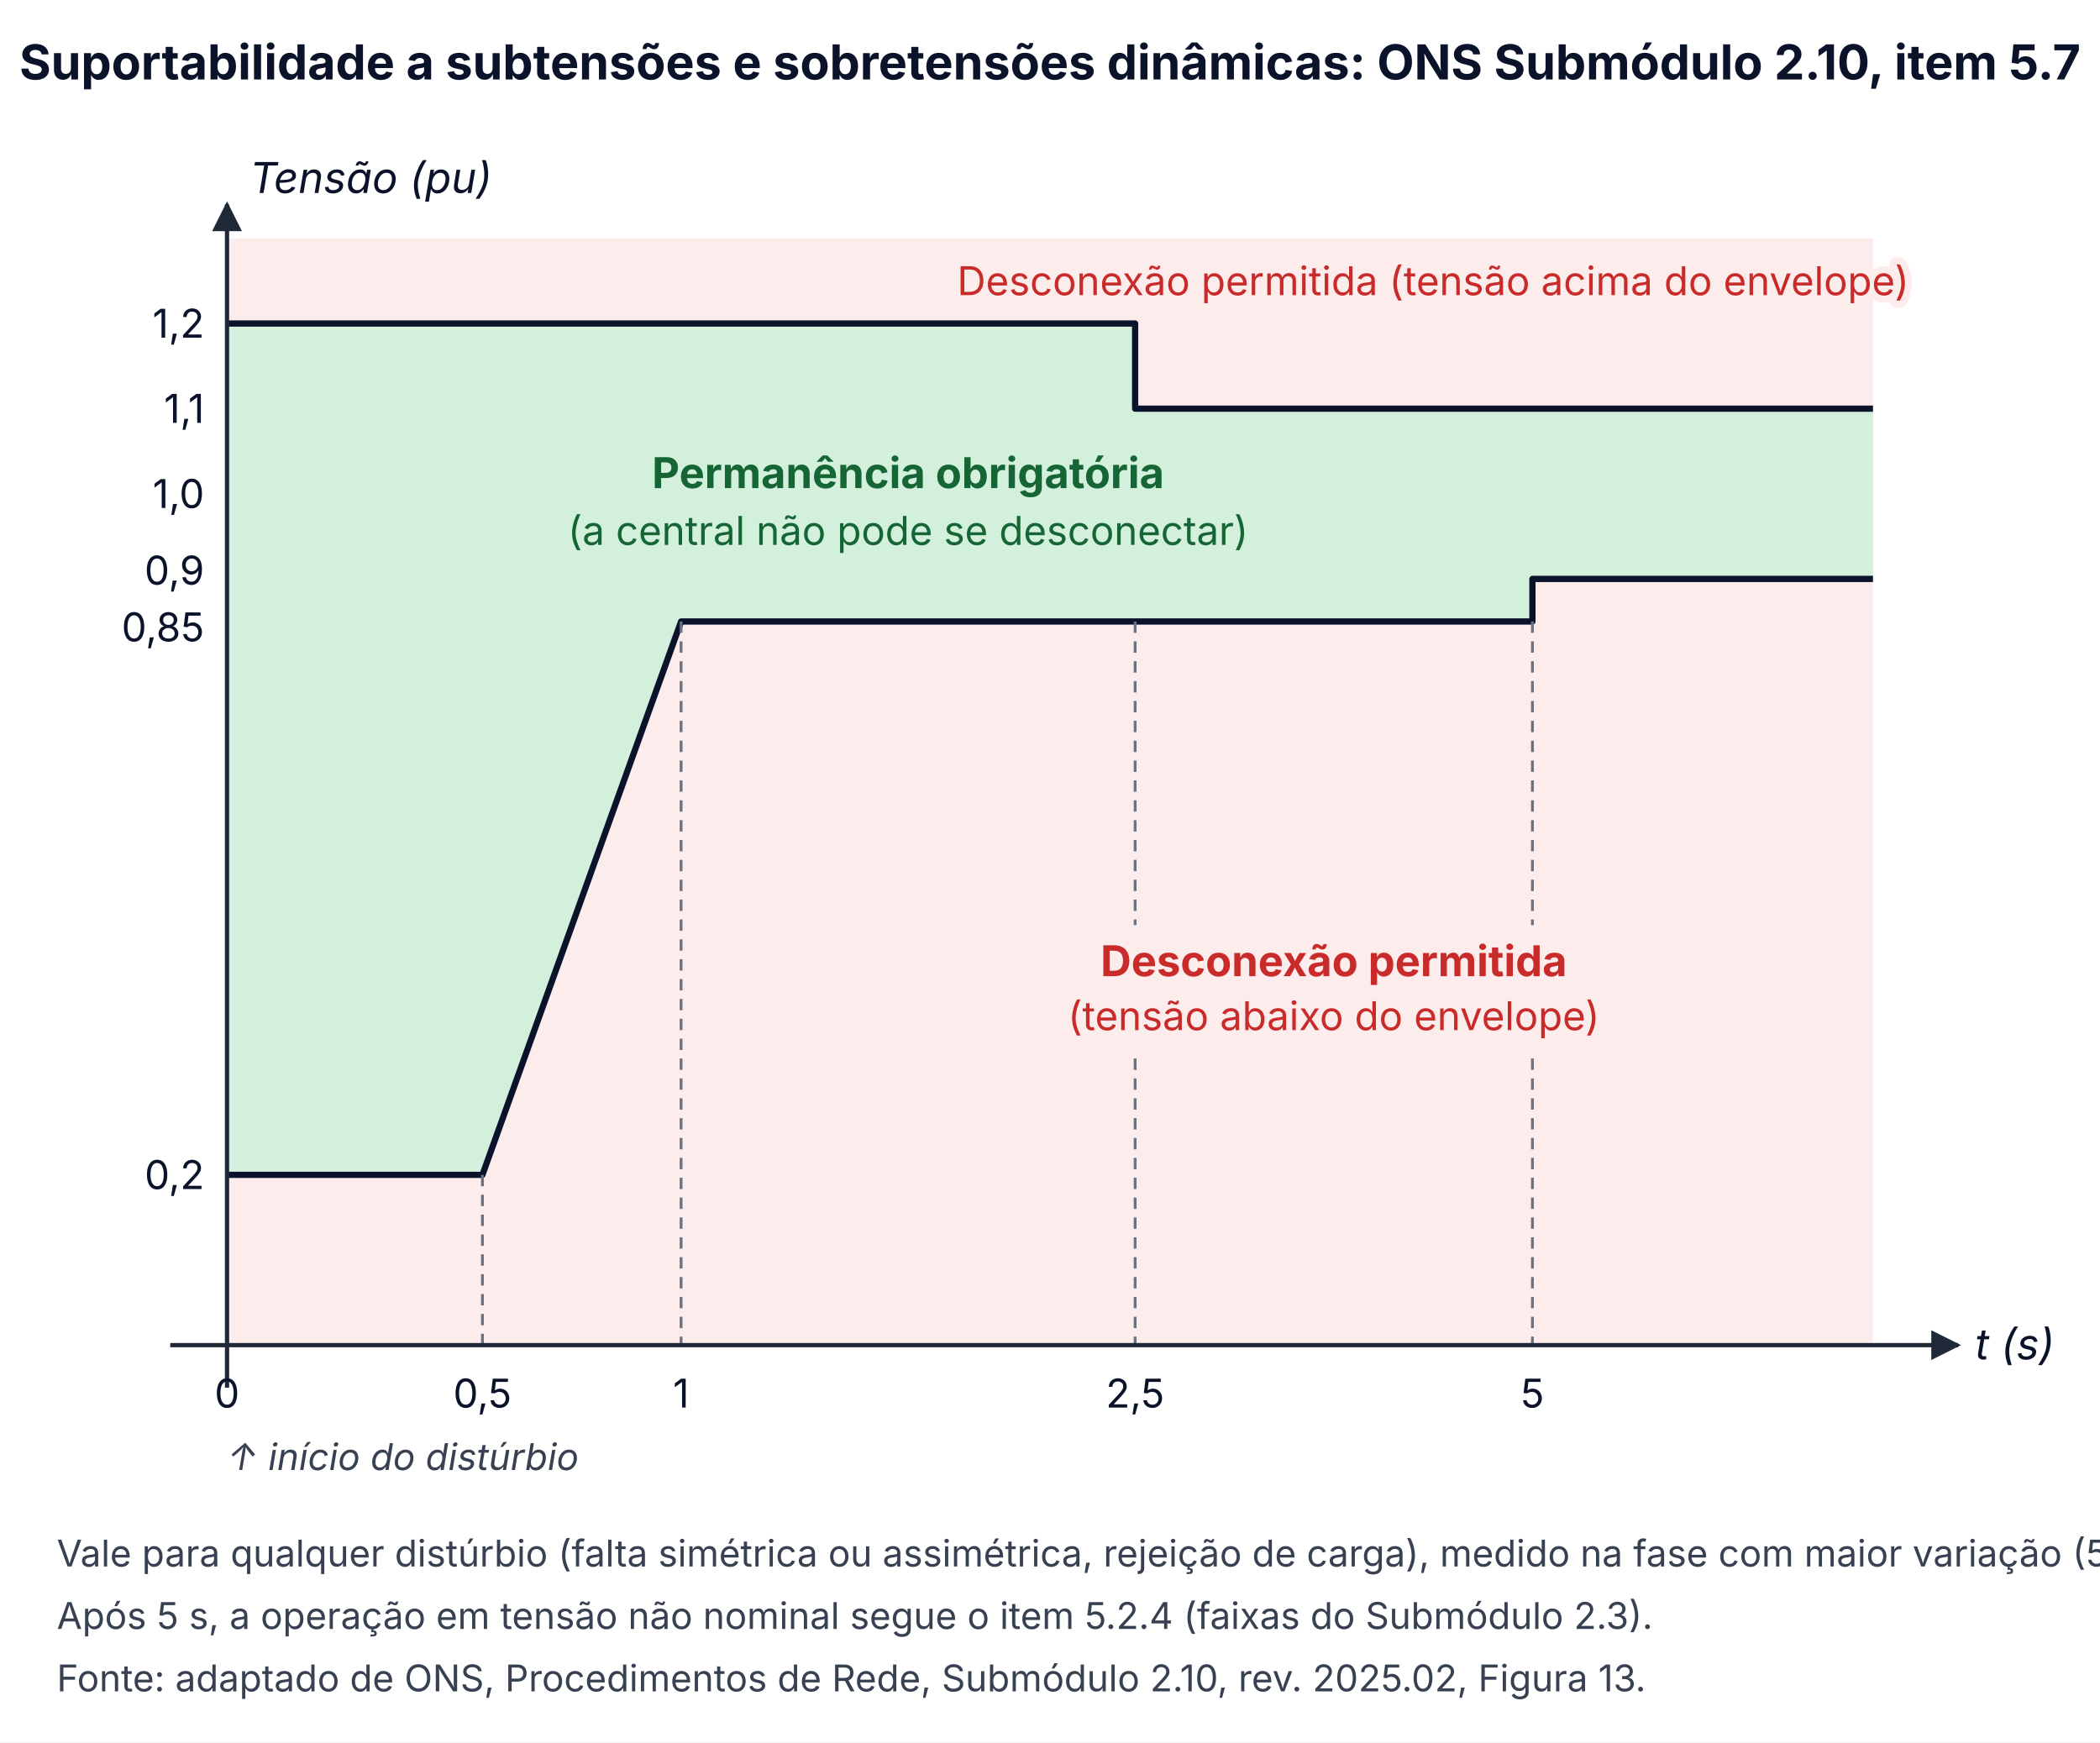
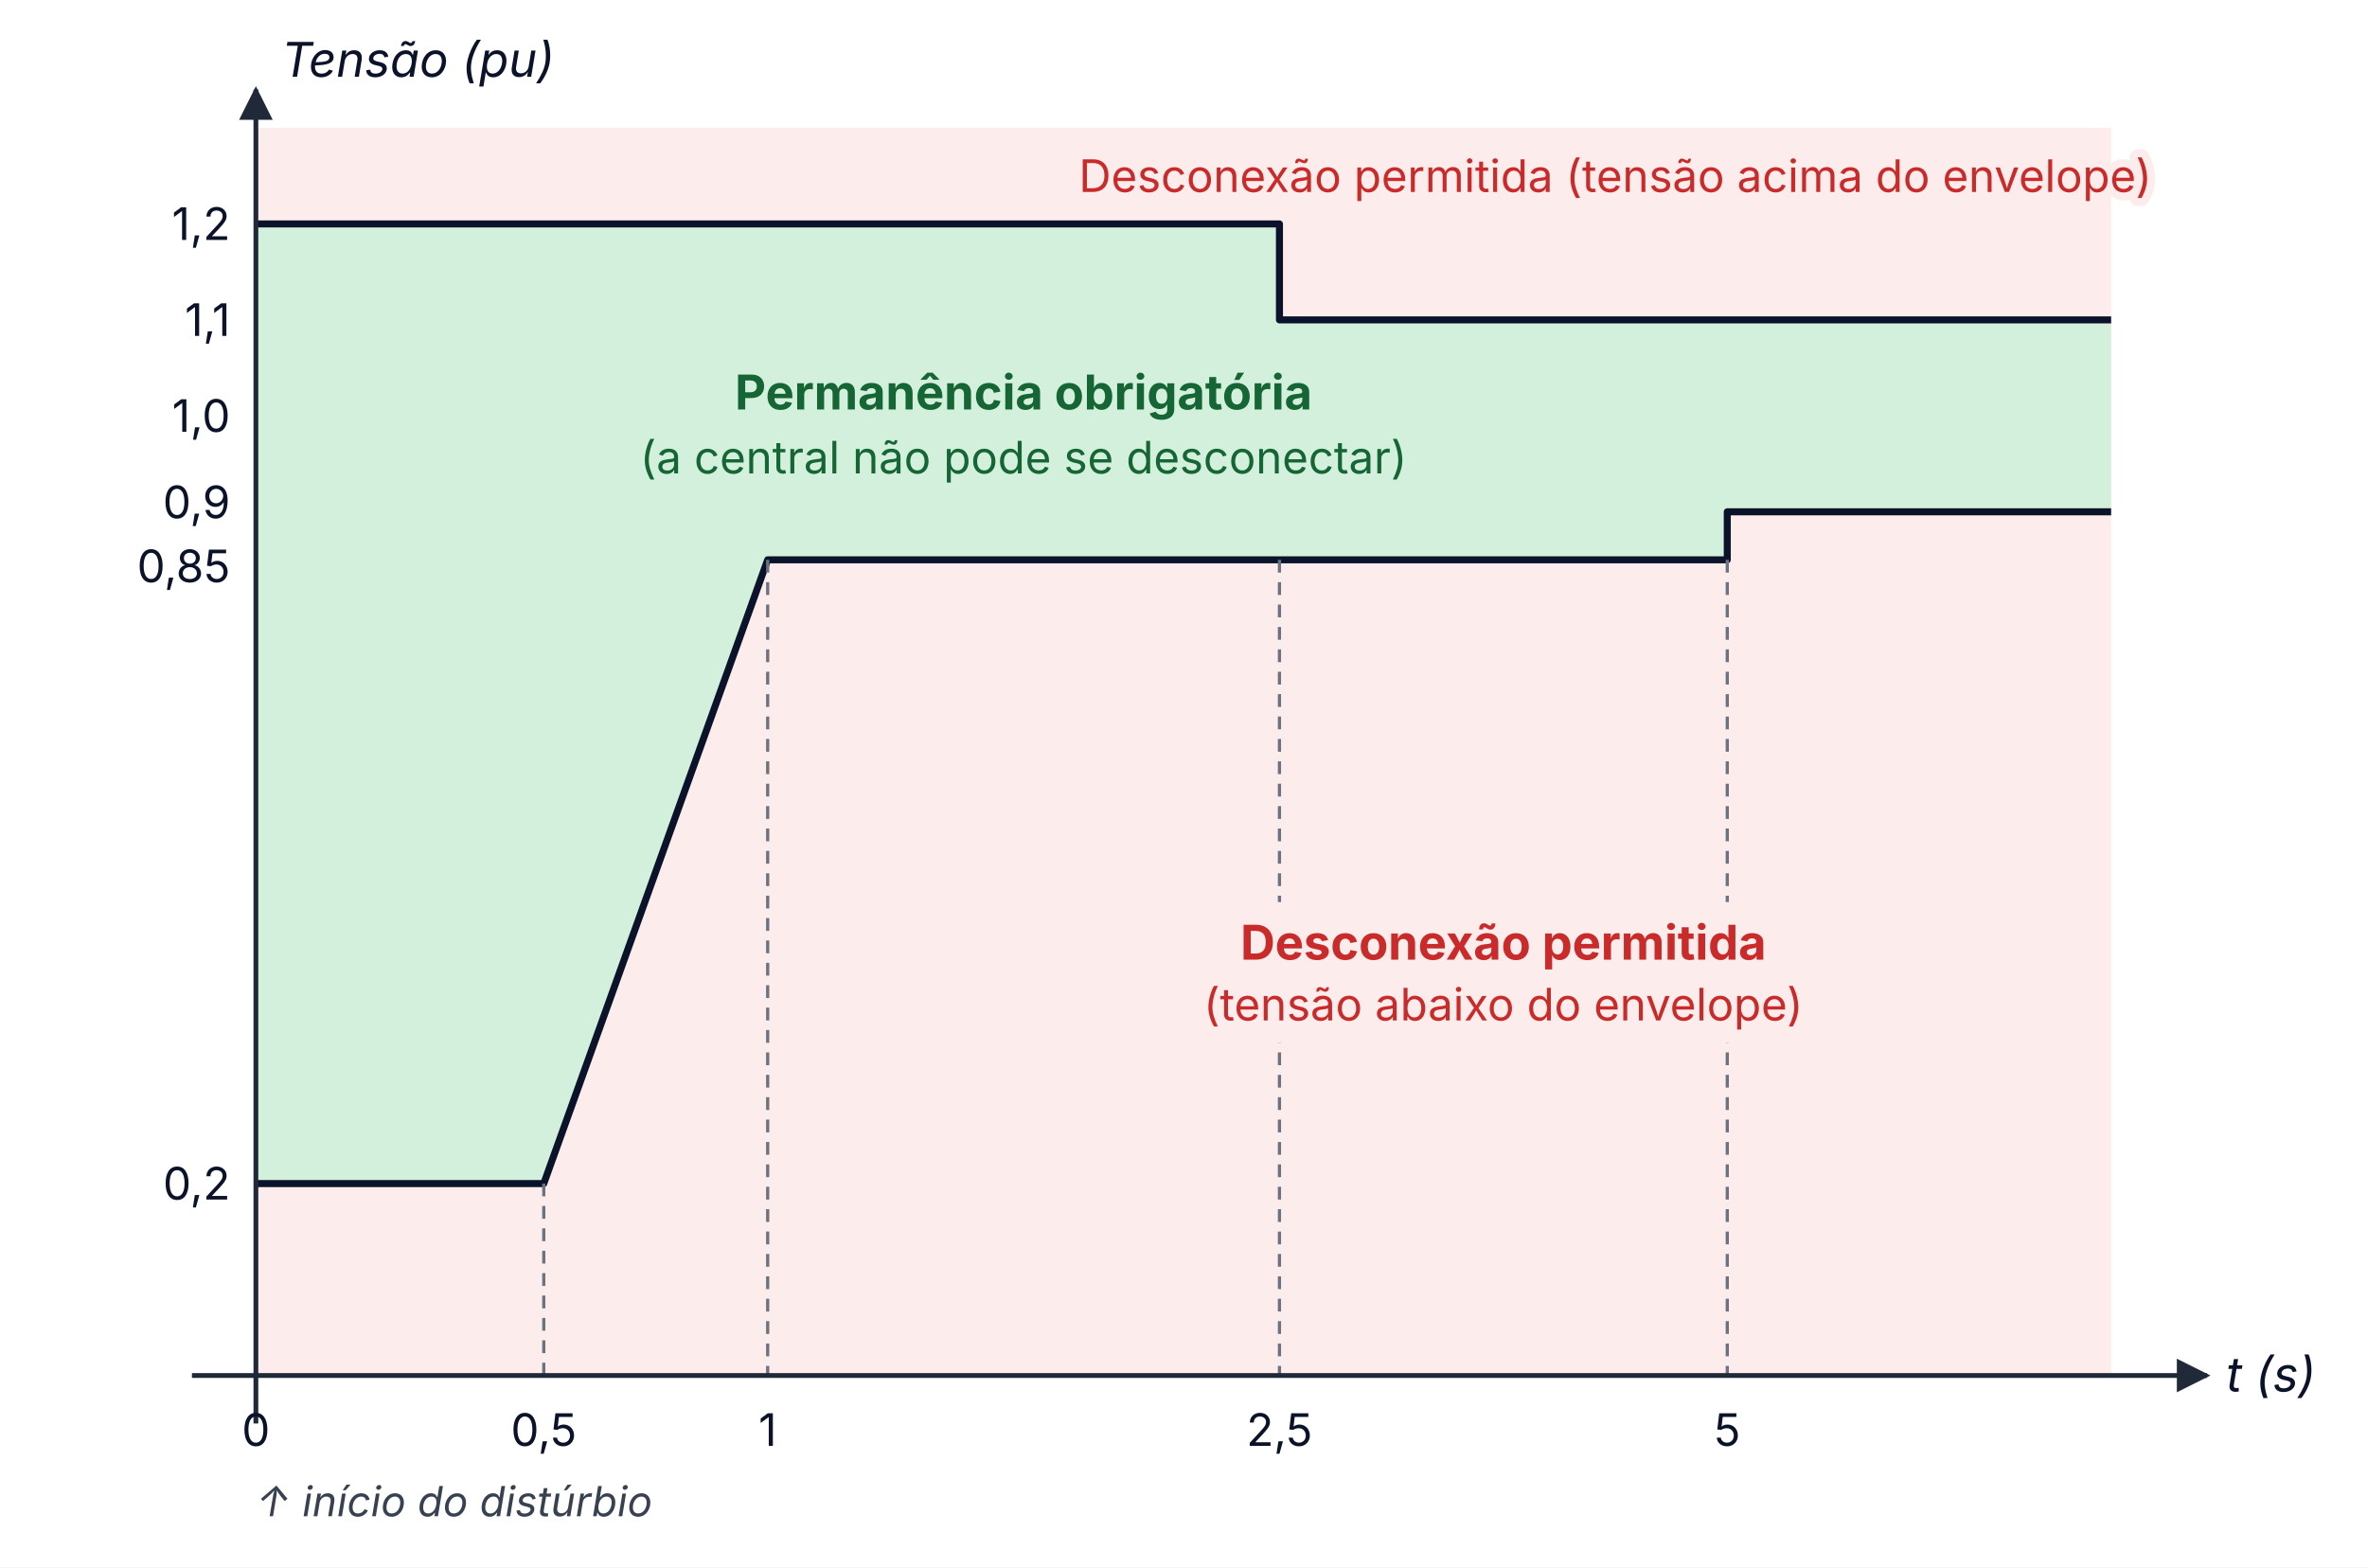
- <svg xmlns="http://www.w3.org/2000/svg" viewBox="0 0 740 614" font-family="ui-sans-serif, system-ui, -apple-system, sans-serif">
+ <svg xmlns="http://www.w3.org/2000/svg" viewBox="0 0 740 490" font-family="ui-sans-serif, system-ui, -apple-system, sans-serif">
  <defs>
    <marker id="arrAxisV" viewBox="0 0 10 10" refX="9" refY="5" markerWidth="7" markerHeight="7" orient="auto-start-reverse">
      <path d="M 0 0 L 10 5 L 0 10 z" fill="#1f2937" />
    </marker>
  </defs>
-   <rect width="740" height="614" fill="#ffffff" />
-   <text x="370" y="28" text-anchor="middle" font-size="17" font-weight="700" fill="#0B132B">Suportabilidade a subtensões e sobretensões dinâmicas: ONS Submódulo 2.10, item 5.7</text>
-   <g transform="translate(0,44)">
-     <rect x="80" y="40" width="580" height="390" fill="#fdecec" />
-     <path d="M 80 70 L 400 70 L 400 100 L 660 100 L 660 160 L 540 160 L 540 175 L 240 175 L 170 370 L 80 370 Z" fill="#d3f0dc" />
-     <path d="M 80 70 L 400 70 L 400 100 L 660 100" fill="none" stroke="#0B132B" stroke-width="2.2" stroke-linejoin="round" />
-     <path d="M 80 370 L 170 370 L 240 175 L 540 175 L 540 160 L 660 160" fill="none" stroke="#0B132B" stroke-width="2.2" stroke-linejoin="round" />
-     <g stroke="#6b7280" stroke-width="1" stroke-dasharray="4,3">
-       <line x1="170" y1="370" x2="170" y2="430" />
-       <line x1="240" y1="175" x2="240" y2="430" />
-       <line x1="400" y1="175" x2="400" y2="430" />
-       <line x1="540" y1="175" x2="540" y2="430" />
-     </g>
-     <rect x="370" y="282" width="200" height="44" fill="#fdecec" />
-     <g paint-order="stroke" stroke-width="5" stroke-linejoin="round" text-anchor="middle">
-       <text x="320" y="128" font-size="15" font-weight="700" fill="#166534" stroke="#d3f0dc">Permanência obrigatória</text>
-       <text x="320" y="148" font-size="14" fill="#166534" stroke="#d3f0dc">(a central não pode se desconectar)</text>
-       <text x="470" y="300" font-size="15" font-weight="700" fill="#c92a2a" stroke="#fdecec">Desconexão permitida</text>
-       <text x="470" y="319" font-size="14" fill="#c92a2a" stroke="#fdecec">(tensão abaixo do envelope)</text>
-       <text x="505" y="60" font-size="14" fill="#c92a2a" stroke="#fdecec">Desconexão permitida (tensão acima do envelope)</text>
-     </g>
-     <line x1="80" y1="445" x2="80" y2="28" stroke="#1f2937" stroke-width="1.5" marker-end="url(#arrAxisV)" />
-     <line x1="60" y1="430" x2="690" y2="430" stroke="#1f2937" stroke-width="1.5" marker-end="url(#arrAxisV)" />
-     <text x="88" y="24" font-size="15" font-style="italic" fill="#0B132B">Tensão (pu)</text>
-     <text x="696" y="435" font-size="15" font-style="italic" fill="#0B132B">t (s)</text>
-     <g font-size="14" fill="#0B132B" text-anchor="end">
-       <text x="72" y="75">1,2</text>
-       <text x="72" y="105">1,1</text>
-       <text x="72" y="135">1,0</text>
-       <text x="72" y="162">0,9</text>
-       <text x="72" y="182">0,85</text>
-       <text x="72" y="375">0,2</text>
-     </g>
-     <g font-size="14" fill="#0B132B" text-anchor="middle">
-       <text x="80" y="452">0</text>
-       <text x="170" y="452">0,5</text>
-       <text x="240" y="452">1</text>
-       <text x="400" y="452">2,5</text>
-       <text x="540" y="452">5</text>
-     </g>
-     <text x="80" y="474" font-size="13" font-style="italic" fill="#374151">↑ início do distúrbio</text>
+   <rect width="740" height="490" fill="#ffffff" />
+   <rect x="80" y="40" width="580" height="390" fill="#fdecec" />
+   <path d="M 80 70 L 400 70 L 400 100 L 660 100 L 660 160 L 540 160 L 540 175 L 240 175 L 170 370 L 80 370 Z" fill="#d3f0dc" />
+   <path d="M 80 70 L 400 70 L 400 100 L 660 100" fill="none" stroke="#0B132B" stroke-width="2.2" stroke-linejoin="round" />
+   <path d="M 80 370 L 170 370 L 240 175 L 540 175 L 540 160 L 660 160" fill="none" stroke="#0B132B" stroke-width="2.2" stroke-linejoin="round" />
+   <g stroke="#6b7280" stroke-width="1" stroke-dasharray="4,3">
+     <line x1="170" y1="370" x2="170" y2="430" />
+     <line x1="240" y1="175" x2="240" y2="430" />
+     <line x1="400" y1="175" x2="400" y2="430" />
+     <line x1="540" y1="175" x2="540" y2="430" />
  </g>
-   <text x="20" y="552" font-size="13" fill="#374151">Vale para qualquer distúrbio (falta simétrica ou assimétrica, rejeição de carga), medido na fase com maior variação (5.7.1.1).</text>
-   <text x="20" y="574" font-size="13" fill="#374151">Após 5 s, a operação em tensão não nominal segue o item 5.2.4 (faixas do Submódulo 2.3).</text>
-   <text x="20" y="596" font-size="13" fill="#374151">Fonte: adaptado de ONS, Procedimentos de Rede, Submódulo 2.10, rev. 2025.02, Figura 13.</text>
+   <rect x="370" y="282" width="200" height="44" fill="#fdecec" />
+   <g paint-order="stroke" stroke-width="5" stroke-linejoin="round" text-anchor="middle">
+     <text x="320" y="128" font-size="15" font-weight="700" fill="#166534" stroke="#d3f0dc">Permanência obrigatória</text>
+     <text x="320" y="148" font-size="14" fill="#166534" stroke="#d3f0dc">(a central não pode se desconectar)</text>
+     <text x="470" y="300" font-size="15" font-weight="700" fill="#c92a2a" stroke="#fdecec">Desconexão permitida</text>
+     <text x="470" y="319" font-size="14" fill="#c92a2a" stroke="#fdecec">(tensão abaixo do envelope)</text>
+     <text x="505" y="60" font-size="14" fill="#c92a2a" stroke="#fdecec">Desconexão permitida (tensão acima do envelope)</text>
+   </g>
+   <line x1="80" y1="445" x2="80" y2="28" stroke="#1f2937" stroke-width="1.5" marker-end="url(#arrAxisV)" />
+   <line x1="60" y1="430" x2="690" y2="430" stroke="#1f2937" stroke-width="1.5" marker-end="url(#arrAxisV)" />
+   <text x="88" y="24" font-size="15" font-style="italic" fill="#0B132B">Tensão (pu)</text>
+   <text x="696" y="435" font-size="15" font-style="italic" fill="#0B132B">t (s)</text>
+   <g font-size="14" fill="#0B132B" text-anchor="end">
+     <text x="72" y="75">1,2</text>
+     <text x="72" y="105">1,1</text>
+     <text x="72" y="135">1,0</text>
+     <text x="72" y="162">0,9</text>
+     <text x="72" y="182">0,85</text>
+     <text x="72" y="375">0,2</text>
+   </g>
+   <g font-size="14" fill="#0B132B" text-anchor="middle">
+     <text x="80" y="452">0</text>
+     <text x="170" y="452">0,5</text>
+     <text x="240" y="452">1</text>
+     <text x="400" y="452">2,5</text>
+     <text x="540" y="452">5</text>
+   </g>
+   <text x="80" y="474" font-size="13" font-style="italic" fill="#374151">↑ início do distúrbio</text>
</svg>
